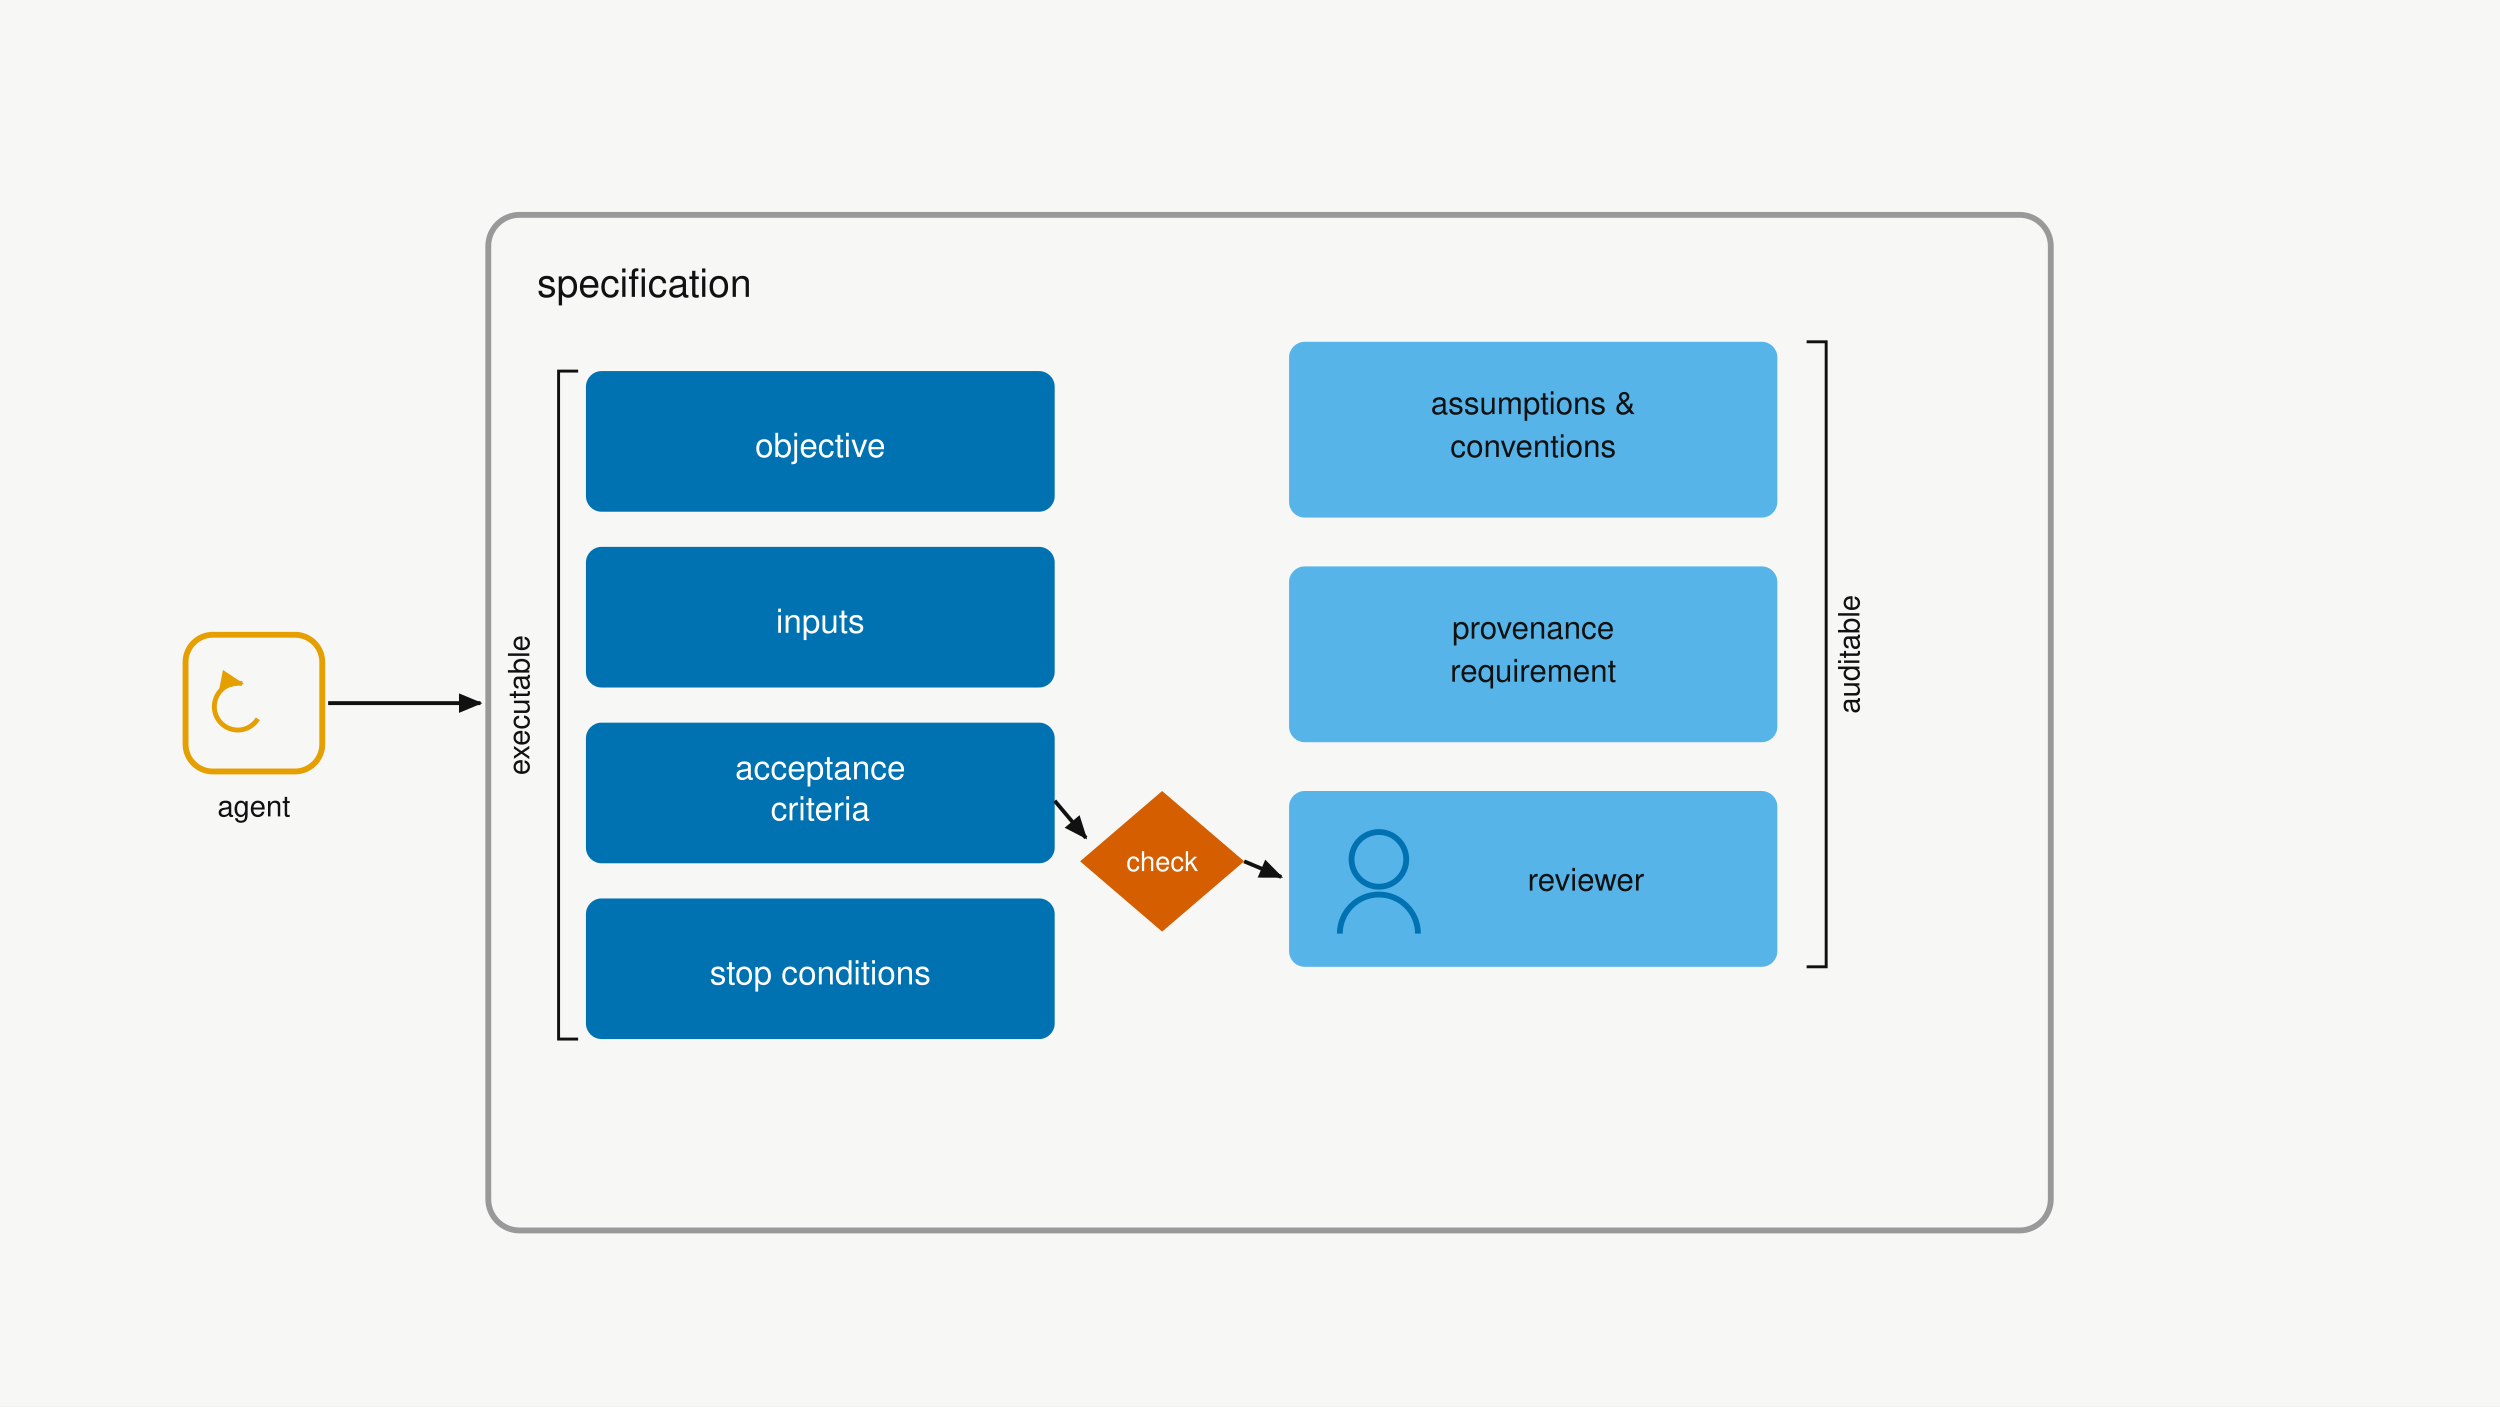
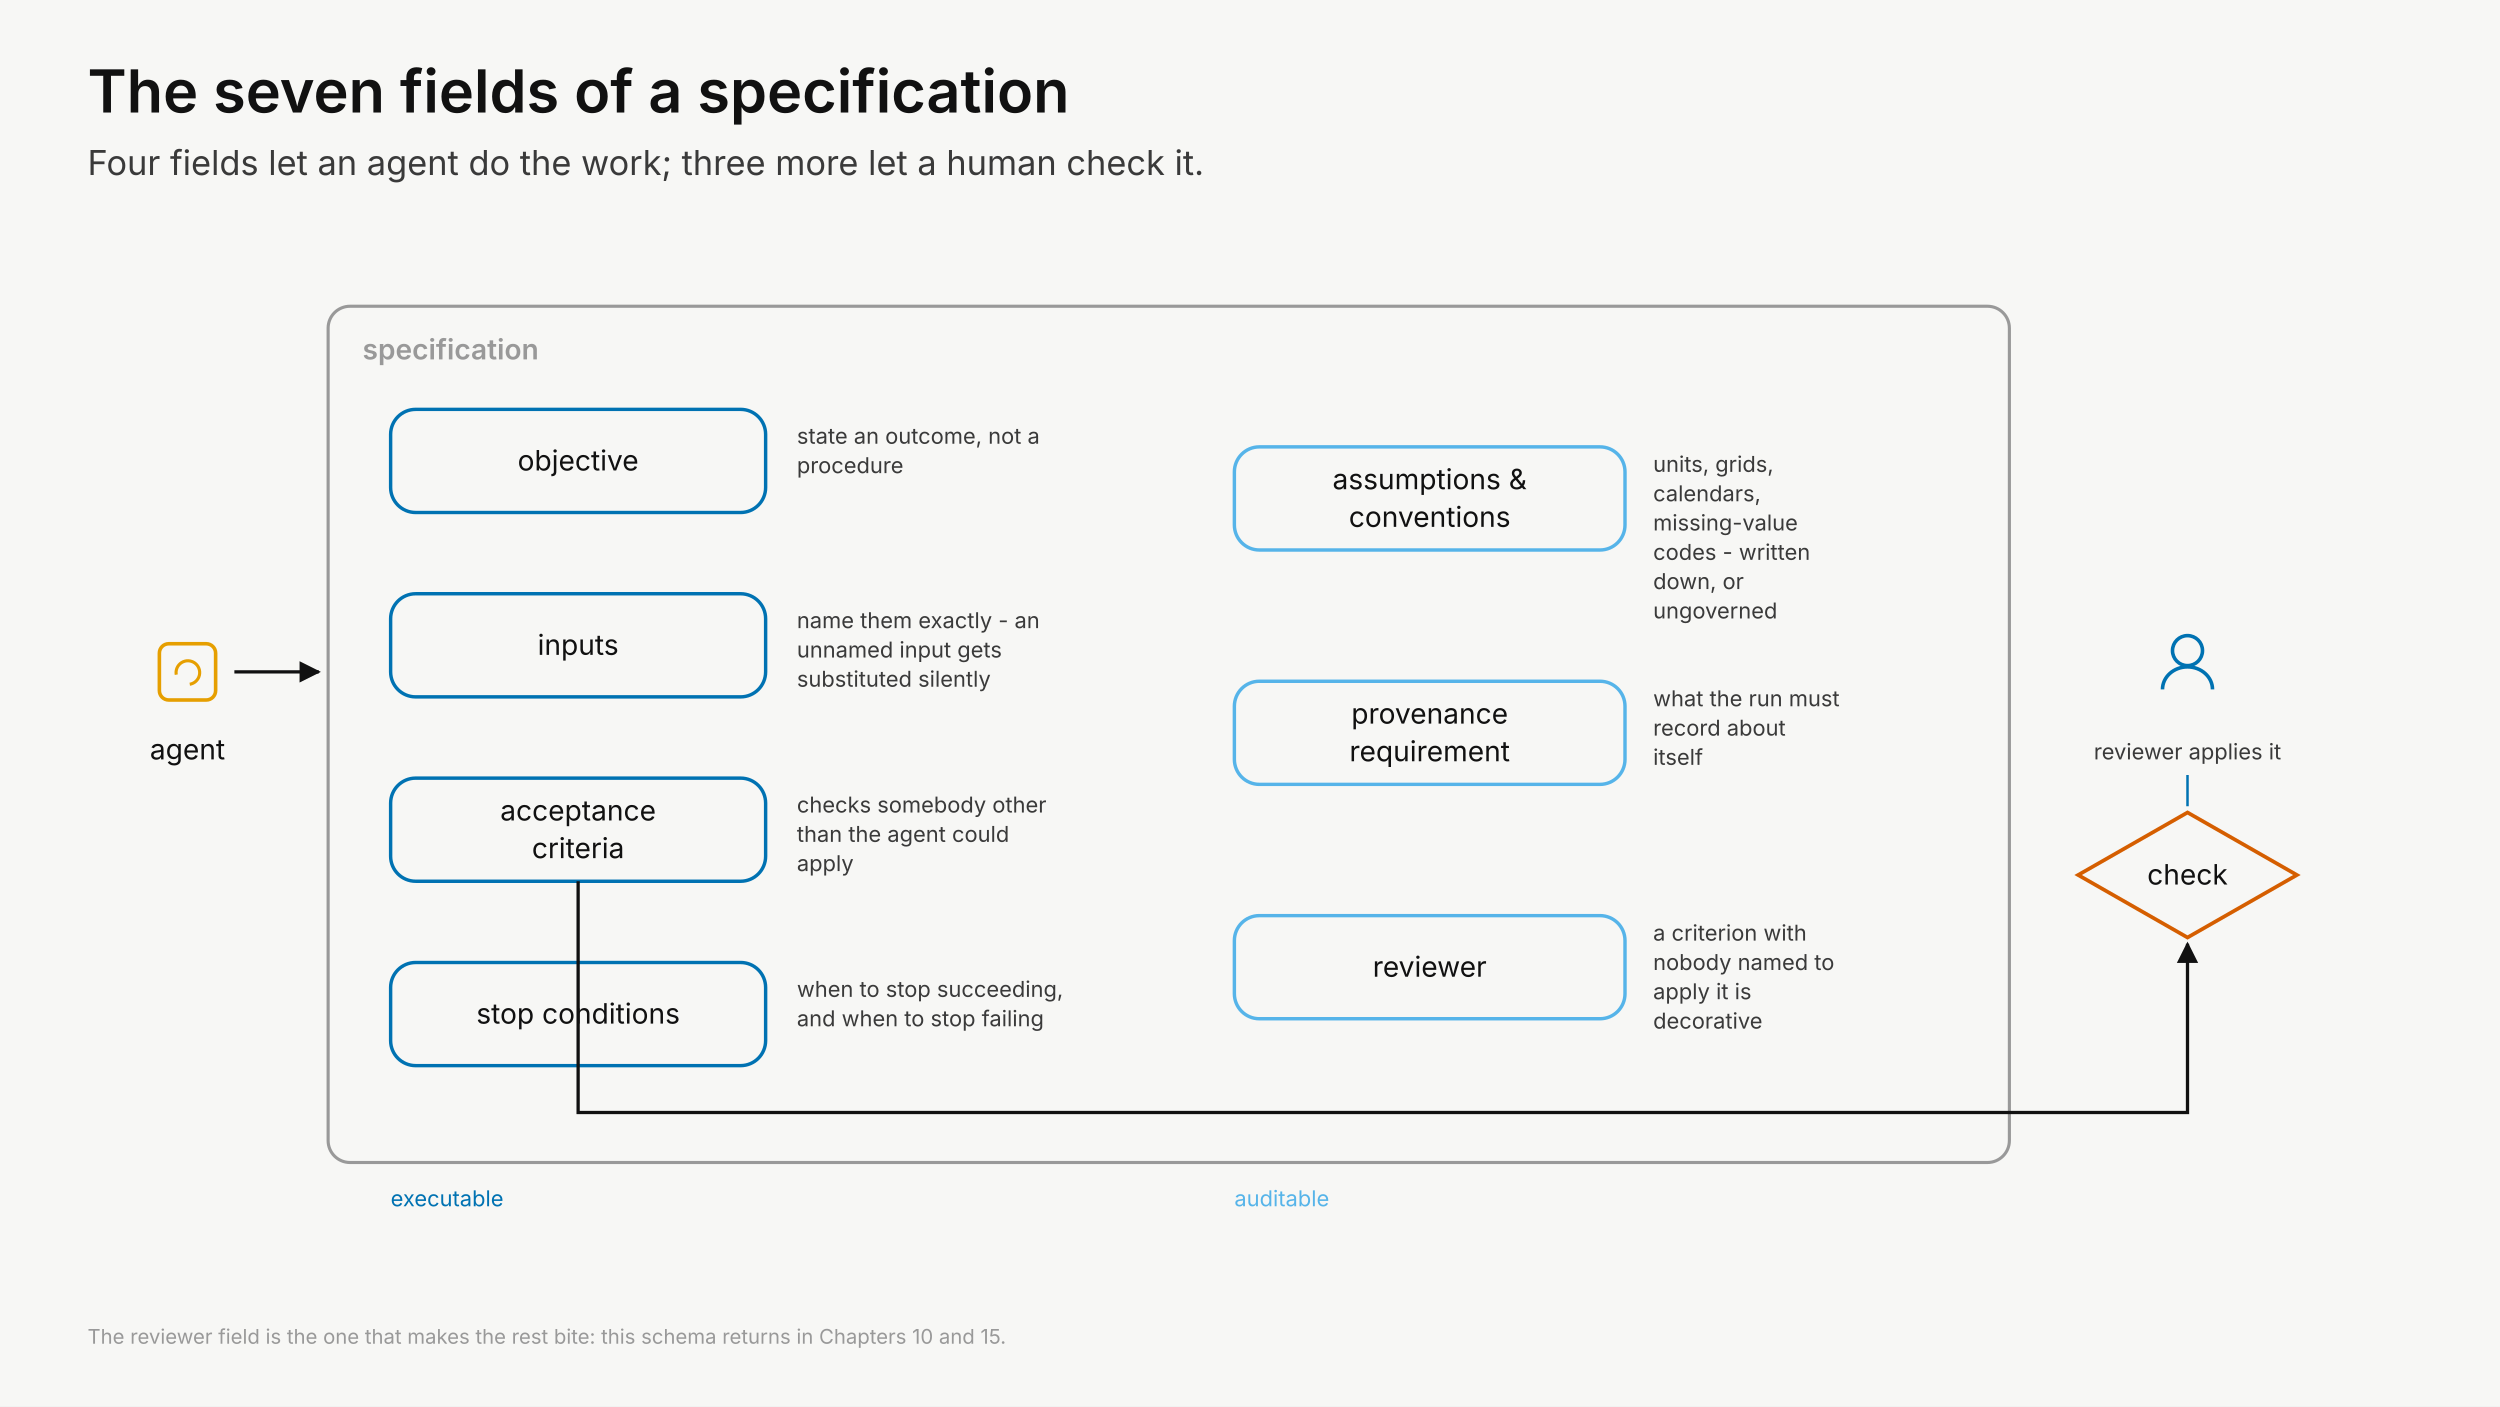
- <svg xmlns="http://www.w3.org/2000/svg" width="1280" height="720" viewBox="0 0 1280 720" font-family="Helvetica, Arial, sans-serif">
+ <svg xmlns="http://www.w3.org/2000/svg" width="1600" height="900" viewBox="0 0 1600 900" role="img">
  <defs>
-     <marker id="ah" markerWidth="12" markerHeight="10" refX="11" refY="5" orient="auto" markerUnits="userSpaceOnUse">
-       <path d="M0,0 L12,5 L0,10 Z" fill="#111111" />
-     </marker>
-     <marker id="ahO" markerWidth="12" markerHeight="10" refX="11" refY="5" orient="auto" markerUnits="userSpaceOnUse">
-       <path d="M0,0 L12,5 L0,10 Z" fill="#E69F00" />
+     <marker id="ah31" viewBox="0 0 10 10" refX="9" refY="5" markerWidth="6.5" markerHeight="6.5" orient="auto-start-reverse">
+       <path d="M0,0 L10,5 L0,10 z" fill="#111111" />
    </marker>
  </defs>
-   <rect width="1280" height="720" fill="#F7F7F5" />
-   <rect x="95" y="325" width="70" height="70" rx="14" fill="none" stroke="#E69F00" stroke-width="3" />
-   <path d="M132,368 A12,12 0 1 1 124,350" fill="none" stroke="#E69F00" stroke-width="2.5" marker-end="url(#ahO)" />
-   <text x="130" y="418" font-size="15" fill="#111111" text-anchor="middle">agent</text>
-   <line x1="168" y1="360" x2="246" y2="360" stroke="#111111" stroke-width="2" marker-end="url(#ah)" />
-   <rect x="250" y="110" width="800" height="520" rx="16" fill="none" stroke="#999999" stroke-width="3" />
-   <text x="275" y="152" font-size="20" fill="#111111">specification</text>
-   <path d="M296,190 L286,190 L286,532 L296,532" fill="none" stroke="#111111" stroke-width="1.5" />
-   <text x="271" y="361" font-size="15" fill="#111111" text-anchor="middle" transform="rotate(-90 271 361)">executable</text>
-   <rect x="300" y="190" width="240" height="72" rx="8" fill="#0072B2" />
-   <text x="420" y="234" font-size="17" fill="#FFFFFF" text-anchor="middle">objective</text>
-   <rect x="300" y="280" width="240" height="72" rx="8" fill="#0072B2" />
-   <text x="420" y="324" font-size="17" fill="#FFFFFF" text-anchor="middle">inputs</text>
-   <rect x="300" y="370" width="240" height="72" rx="8" fill="#0072B2" />
-   <text x="420" y="399" font-size="17" fill="#FFFFFF" text-anchor="middle">acceptance</text>
-   <text x="420" y="420" font-size="17" fill="#FFFFFF" text-anchor="middle">criteria</text>
-   <rect x="300" y="460" width="240" height="72" rx="8" fill="#0072B2" />
-   <text x="420" y="504" font-size="17" fill="#FFFFFF" text-anchor="middle">stop conditions</text>
-   <polygon points="595,405 637,441 595,477 553,441" fill="#D55E00" />
-   <text x="595" y="446" font-size="14" fill="#FFFFFF" text-anchor="middle">check</text>
-   <line x1="540" y1="410" x2="556" y2="429" stroke="#111111" stroke-width="2" marker-end="url(#ah)" />
-   <line x1="637" y1="441" x2="656" y2="449" stroke="#111111" stroke-width="2" marker-end="url(#ah)" />
-   <rect x="660" y="175" width="250" height="90" rx="8" fill="#56B4E9" />
-   <text x="785" y="212" font-size="16" fill="#111111" text-anchor="middle">assumptions &amp;</text>
-   <text x="785" y="234" font-size="16" fill="#111111" text-anchor="middle">conventions</text>
-   <rect x="660" y="290" width="250" height="90" rx="8" fill="#56B4E9" />
-   <text x="785" y="327" font-size="16" fill="#111111" text-anchor="middle">provenance</text>
-   <text x="785" y="349" font-size="16" fill="#111111" text-anchor="middle">requirement</text>
-   <rect x="660" y="405" width="250" height="90" rx="8" fill="#56B4E9" />
-   <circle cx="706" cy="440" r="14" fill="none" stroke="#0072B2" stroke-width="3" />
-   <path d="M686,478 a20,20 0 0 1 40,0" fill="none" stroke="#0072B2" stroke-width="3" />
-   <text x="812" y="456" font-size="16" fill="#111111" text-anchor="middle">reviewer</text>
-   <path d="M925,175 L935,175 L935,495 L925,495" fill="none" stroke="#111111" stroke-width="1.5" />
-   <text x="952" y="335" font-size="15" fill="#111111" text-anchor="middle" transform="rotate(-90 952 335)">auditable</text>
+   <rect width="1600" height="900" fill="#F7F7F5" />
+   <text x="56.0" y="72.0" font-family="Inter, 'Helvetica Neue', Helvetica, Arial, sans-serif" font-size="38" fill="#111111" font-weight="600" text-anchor="start">The seven fields of a specification</text>
+   <text x="56.0" y="112.0" font-family="Inter, 'Helvetica Neue', Helvetica, Arial, sans-serif" font-size="22" fill="#3A3A3A" font-weight="400" text-anchor="start">Four fields let an agent do the work; three more let a human check it.</text>
+   <rect x="210.0" y="196.0" width="1076.0" height="548.0" rx="14" fill="none" stroke="#999999" stroke-width="2" />
+   <text x="232.0" y="230.0" font-family="Inter, 'Helvetica Neue', Helvetica, Arial, sans-serif" font-size="18" fill="#999999" font-weight="600" text-anchor="start">specification</text>
+   <rect x="250.0" y="262.0" width="240.0" height="66.0" rx="16" fill="none" stroke="#0072B2" stroke-width="2.2" />
+   <text x="370.0" y="301.1" font-family="Inter, 'Helvetica Neue', Helvetica, Arial, sans-serif" font-size="18" fill="#111111" font-weight="400" text-anchor="middle">objective</text>
+   <text x="510.0" y="284.0" font-family="Inter, 'Helvetica Neue', Helvetica, Arial, sans-serif" font-size="14" fill="#3A3A3A" font-weight="400" text-anchor="start">state an outcome, not a</text>
+   <text x="510.0" y="302.8" font-family="Inter, 'Helvetica Neue', Helvetica, Arial, sans-serif" font-size="14" fill="#3A3A3A" font-weight="400" text-anchor="start">procedure</text>
+   <rect x="250.0" y="380.0" width="240.0" height="66.0" rx="16" fill="none" stroke="#0072B2" stroke-width="2.2" />
+   <text x="370.0" y="419.1" font-family="Inter, 'Helvetica Neue', Helvetica, Arial, sans-serif" font-size="18" fill="#111111" font-weight="400" text-anchor="middle">inputs</text>
+   <text x="510.0" y="402.0" font-family="Inter, 'Helvetica Neue', Helvetica, Arial, sans-serif" font-size="14" fill="#3A3A3A" font-weight="400" text-anchor="start">name them exactly - an</text>
+   <text x="510.0" y="420.8" font-family="Inter, 'Helvetica Neue', Helvetica, Arial, sans-serif" font-size="14" fill="#3A3A3A" font-weight="400" text-anchor="start">unnamed input gets</text>
+   <text x="510.0" y="439.5" font-family="Inter, 'Helvetica Neue', Helvetica, Arial, sans-serif" font-size="14" fill="#3A3A3A" font-weight="400" text-anchor="start">substituted silently</text>
+   <rect x="250.0" y="498.0" width="240.0" height="66.0" rx="16" fill="none" stroke="#0072B2" stroke-width="2.2" />
+   <text x="370.0" y="525.1" font-family="Inter, 'Helvetica Neue', Helvetica, Arial, sans-serif" font-size="18" fill="#111111" font-weight="400" text-anchor="middle">acceptance</text>
+   <text x="370.0" y="549.2" font-family="Inter, 'Helvetica Neue', Helvetica, Arial, sans-serif" font-size="18" fill="#111111" font-weight="400" text-anchor="middle">criteria</text>
+   <text x="510.0" y="520.0" font-family="Inter, 'Helvetica Neue', Helvetica, Arial, sans-serif" font-size="14" fill="#3A3A3A" font-weight="400" text-anchor="start">checks somebody other</text>
+   <text x="510.0" y="538.8" font-family="Inter, 'Helvetica Neue', Helvetica, Arial, sans-serif" font-size="14" fill="#3A3A3A" font-weight="400" text-anchor="start">than the agent could</text>
+   <text x="510.0" y="557.5" font-family="Inter, 'Helvetica Neue', Helvetica, Arial, sans-serif" font-size="14" fill="#3A3A3A" font-weight="400" text-anchor="start">apply</text>
+   <rect x="250.0" y="616.0" width="240.0" height="66.0" rx="16" fill="none" stroke="#0072B2" stroke-width="2.2" />
+   <text x="370.0" y="655.1" font-family="Inter, 'Helvetica Neue', Helvetica, Arial, sans-serif" font-size="18" fill="#111111" font-weight="400" text-anchor="middle">stop conditions</text>
+   <text x="510.0" y="638.0" font-family="Inter, 'Helvetica Neue', Helvetica, Arial, sans-serif" font-size="14" fill="#3A3A3A" font-weight="400" text-anchor="start">when to stop succeeding,</text>
+   <text x="510.0" y="656.8" font-family="Inter, 'Helvetica Neue', Helvetica, Arial, sans-serif" font-size="14" fill="#3A3A3A" font-weight="400" text-anchor="start">and when to stop failing</text>
+   <rect x="790.0" y="286.0" width="250.0" height="66.0" rx="16" fill="none" stroke="#56B4E9" stroke-width="2.2" />
+   <text x="915.0" y="313.1" font-family="Inter, 'Helvetica Neue', Helvetica, Arial, sans-serif" font-size="18" fill="#111111" font-weight="400" text-anchor="middle">assumptions &amp;</text>
+   <text x="915.0" y="337.2" font-family="Inter, 'Helvetica Neue', Helvetica, Arial, sans-serif" font-size="18" fill="#111111" font-weight="400" text-anchor="middle">conventions</text>
+   <text x="1058.0" y="302.0" font-family="Inter, 'Helvetica Neue', Helvetica, Arial, sans-serif" font-size="14" fill="#3A3A3A" font-weight="400" text-anchor="start">units, grids,</text>
+   <text x="1058.0" y="320.8" font-family="Inter, 'Helvetica Neue', Helvetica, Arial, sans-serif" font-size="14" fill="#3A3A3A" font-weight="400" text-anchor="start">calendars,</text>
+   <text x="1058.0" y="339.5" font-family="Inter, 'Helvetica Neue', Helvetica, Arial, sans-serif" font-size="14" fill="#3A3A3A" font-weight="400" text-anchor="start">missing-value</text>
+   <text x="1058.0" y="358.3" font-family="Inter, 'Helvetica Neue', Helvetica, Arial, sans-serif" font-size="14" fill="#3A3A3A" font-weight="400" text-anchor="start">codes - written</text>
+   <text x="1058.0" y="377.0" font-family="Inter, 'Helvetica Neue', Helvetica, Arial, sans-serif" font-size="14" fill="#3A3A3A" font-weight="400" text-anchor="start">down, or</text>
+   <text x="1058.0" y="395.8" font-family="Inter, 'Helvetica Neue', Helvetica, Arial, sans-serif" font-size="14" fill="#3A3A3A" font-weight="400" text-anchor="start">ungoverned</text>
+   <rect x="790.0" y="436.0" width="250.0" height="66.0" rx="16" fill="none" stroke="#56B4E9" stroke-width="2.2" />
+   <text x="915.0" y="463.1" font-family="Inter, 'Helvetica Neue', Helvetica, Arial, sans-serif" font-size="18" fill="#111111" font-weight="400" text-anchor="middle">provenance</text>
+   <text x="915.0" y="487.2" font-family="Inter, 'Helvetica Neue', Helvetica, Arial, sans-serif" font-size="18" fill="#111111" font-weight="400" text-anchor="middle">requirement</text>
+   <text x="1058.0" y="452.0" font-family="Inter, 'Helvetica Neue', Helvetica, Arial, sans-serif" font-size="14" fill="#3A3A3A" font-weight="400" text-anchor="start">what the run must</text>
+   <text x="1058.0" y="470.8" font-family="Inter, 'Helvetica Neue', Helvetica, Arial, sans-serif" font-size="14" fill="#3A3A3A" font-weight="400" text-anchor="start">record about</text>
+   <text x="1058.0" y="489.5" font-family="Inter, 'Helvetica Neue', Helvetica, Arial, sans-serif" font-size="14" fill="#3A3A3A" font-weight="400" text-anchor="start">itself</text>
+   <rect x="790.0" y="586.0" width="250.0" height="66.0" rx="16" fill="none" stroke="#56B4E9" stroke-width="2.2" />
+   <text x="915.0" y="625.1" font-family="Inter, 'Helvetica Neue', Helvetica, Arial, sans-serif" font-size="18" fill="#111111" font-weight="400" text-anchor="middle">reviewer</text>
+   <text x="1058.0" y="602.0" font-family="Inter, 'Helvetica Neue', Helvetica, Arial, sans-serif" font-size="14" fill="#3A3A3A" font-weight="400" text-anchor="start">a criterion with</text>
+   <text x="1058.0" y="620.8" font-family="Inter, 'Helvetica Neue', Helvetica, Arial, sans-serif" font-size="14" fill="#3A3A3A" font-weight="400" text-anchor="start">nobody named to</text>
+   <text x="1058.0" y="639.5" font-family="Inter, 'Helvetica Neue', Helvetica, Arial, sans-serif" font-size="14" fill="#3A3A3A" font-weight="400" text-anchor="start">apply it is</text>
+   <text x="1058.0" y="658.3" font-family="Inter, 'Helvetica Neue', Helvetica, Arial, sans-serif" font-size="14" fill="#3A3A3A" font-weight="400" text-anchor="start">decorative</text>
+   <text x="250.0" y="772.0" font-family="Inter, 'Helvetica Neue', Helvetica, Arial, sans-serif" font-size="14" fill="#0072B2" font-weight="400" text-anchor="start">executable</text>
+   <text x="790.0" y="772.0" font-family="Inter, 'Helvetica Neue', Helvetica, Arial, sans-serif" font-size="14" fill="#56B4E9" font-weight="400" text-anchor="start">auditable</text>
+   <rect x="102.0" y="412.0" width="36.0" height="36.0" rx="6" fill="none" stroke="#E69F00" stroke-width="2.3" />
+   <path d="M112.8,431.8 a7.56,7.56 0 1 1 8.64,6.12" fill="none" stroke="#E69F00" stroke-width="2" />
+   <text x="120.0" y="486.0" font-family="Inter, 'Helvetica Neue', Helvetica, Arial, sans-serif" font-size="18" fill="#111111" font-weight="400" text-anchor="middle">agent</text>
+   <line x1="150.0" y1="430.0" x2="204.0" y2="430.0" stroke="#111111" stroke-width="2.1" marker-end="url(#ah31)" />
+   <polygon points="1400,520.0 1470.0,560 1400,600.0 1330.0,560" fill="none" stroke="#D55E00" stroke-width="2.4" />
+   <text x="1400.0" y="566.1" font-family="Inter, 'Helvetica Neue', Helvetica, Arial, sans-serif" font-size="18" fill="#111111" font-weight="400" text-anchor="middle">check</text>
+   <path d="M370.0,564.0 L370.0,712.0 L1400.0,712.0 L1400.0,604.0" fill="none" stroke="#111111" stroke-width="2.1" marker-end="url(#ah31)" />
+   <circle cx="1400" cy="416.4" r="9.6" fill="none" stroke="#0072B2" stroke-width="2.3" />
+   <path d="M1384,441.2 a16,14.4 0 0 1 32,0" fill="none" stroke="#0072B2" stroke-width="2.3" />
+   <text x="1400.0" y="486.0" font-family="Inter, 'Helvetica Neue', Helvetica, Arial, sans-serif" font-size="14" fill="#3A3A3A" font-weight="400" text-anchor="middle">reviewer applies it</text>
+   <line x1="1400.0" y1="496.0" x2="1400.0" y2="516.0" stroke="#0072B2" stroke-width="1.6" />
+   <text x="56.0" y="860.0" font-family="Inter, 'Helvetica Neue', Helvetica, Arial, sans-serif" font-size="13" fill="#999999" font-weight="400" text-anchor="start">The reviewer field is the one that makes the rest bite: this schema returns in Chapters 10 and 15.</text>
</svg>
